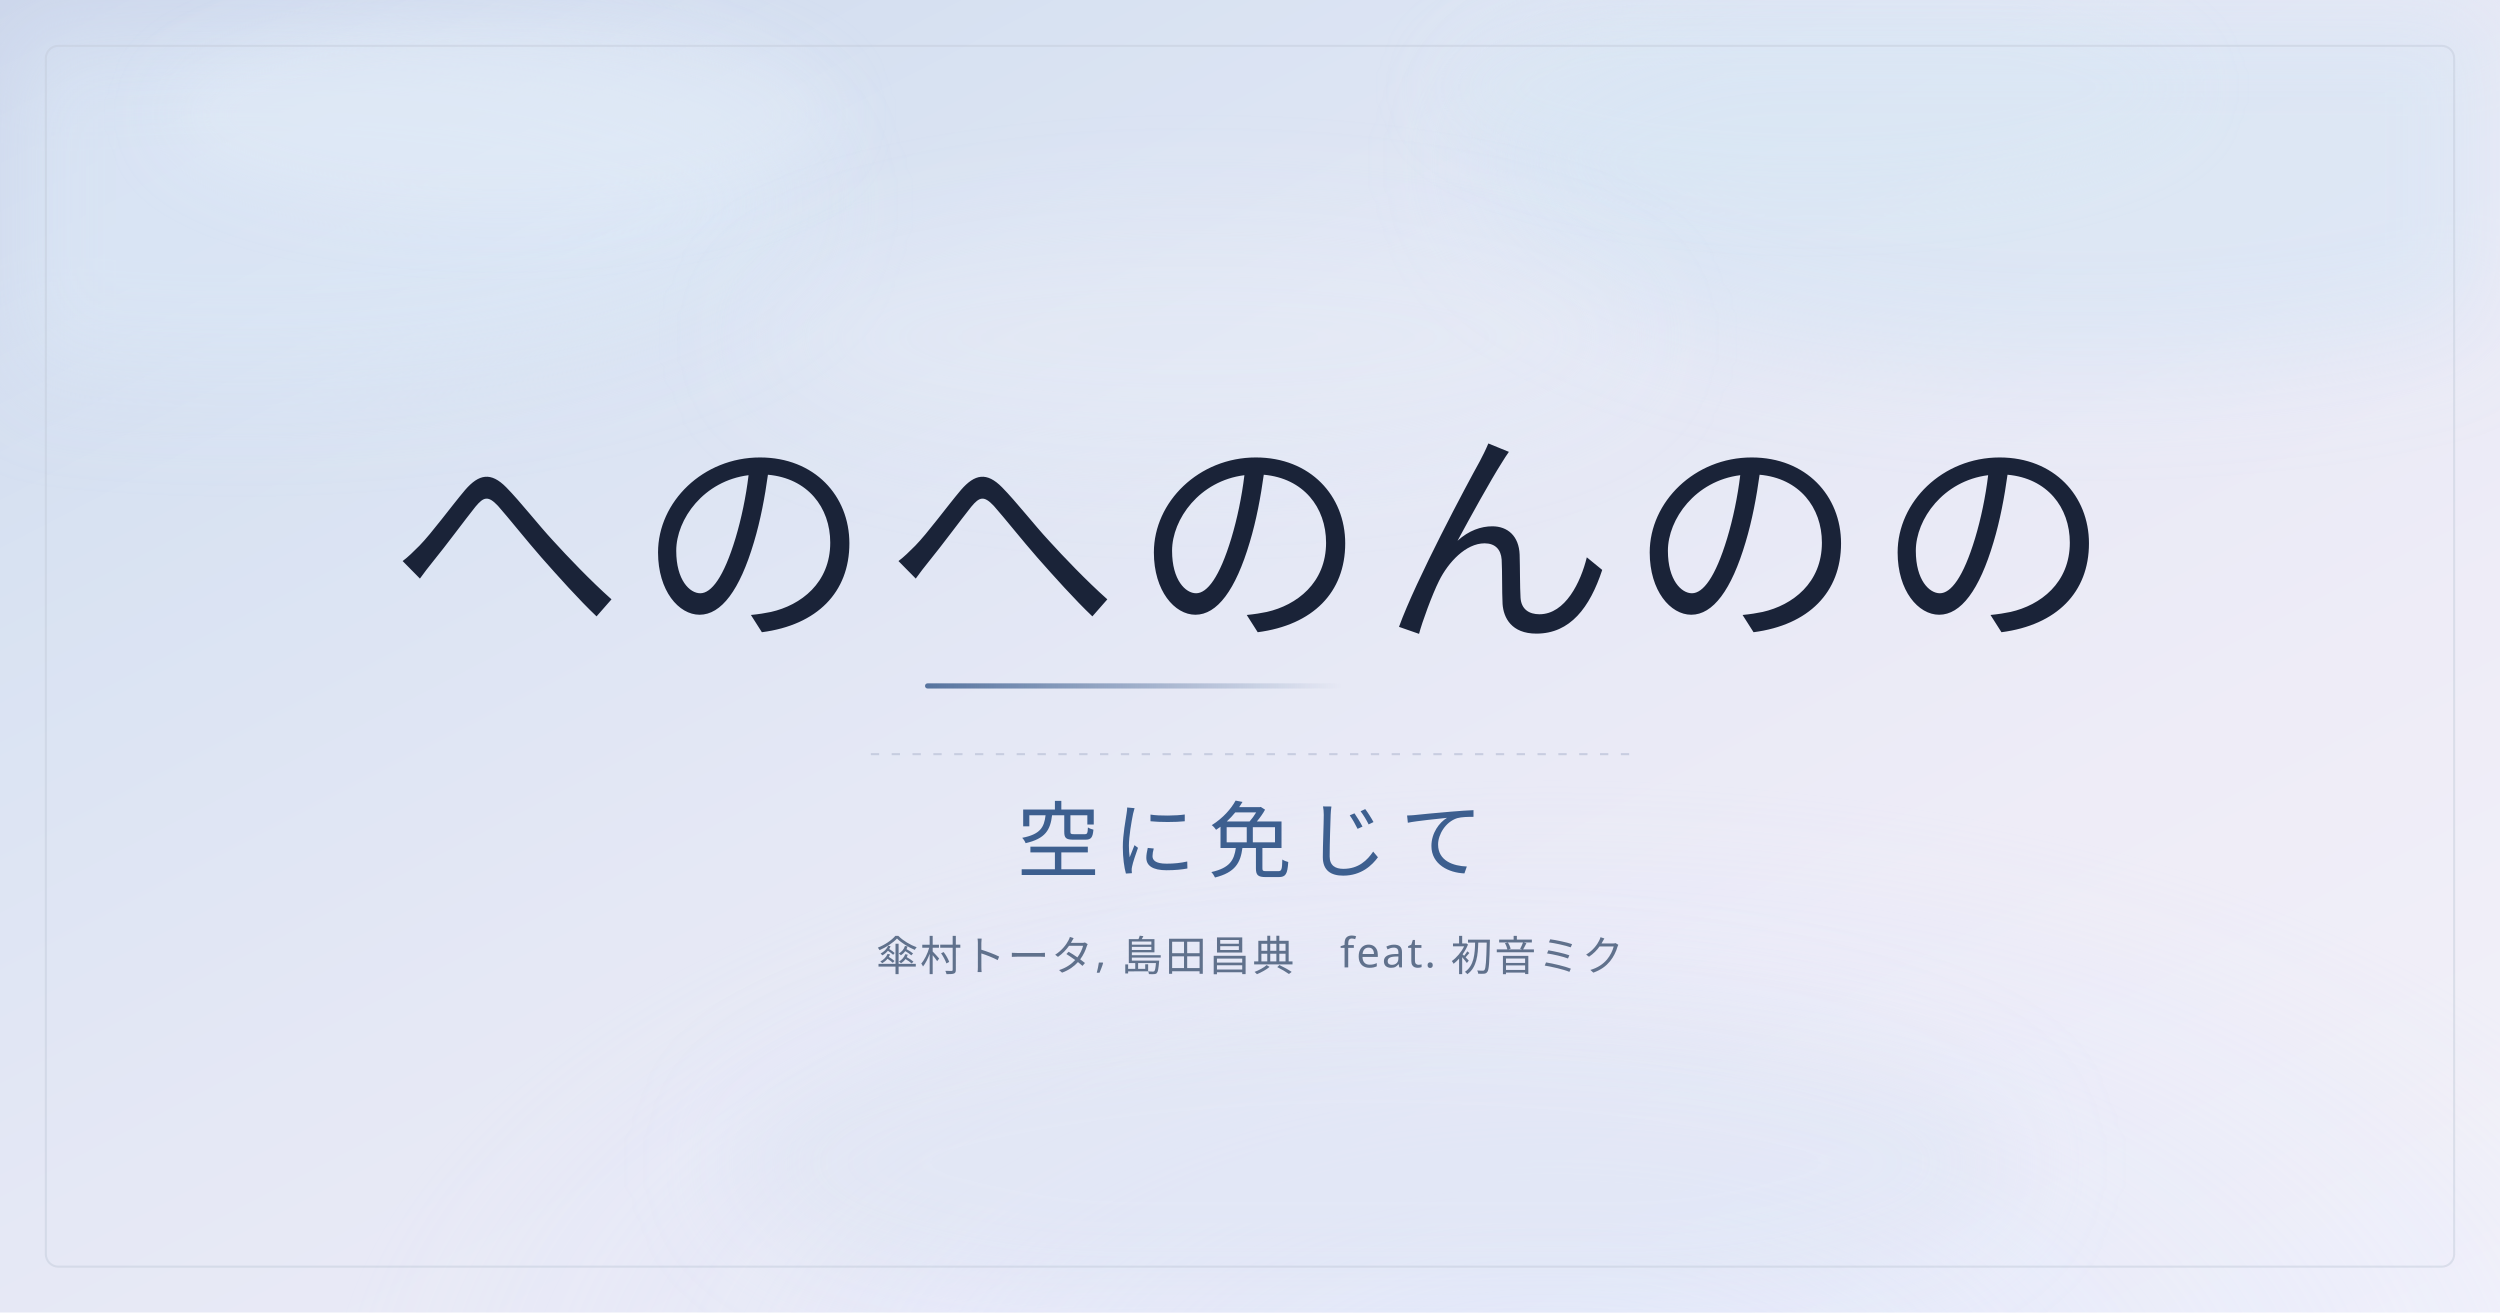
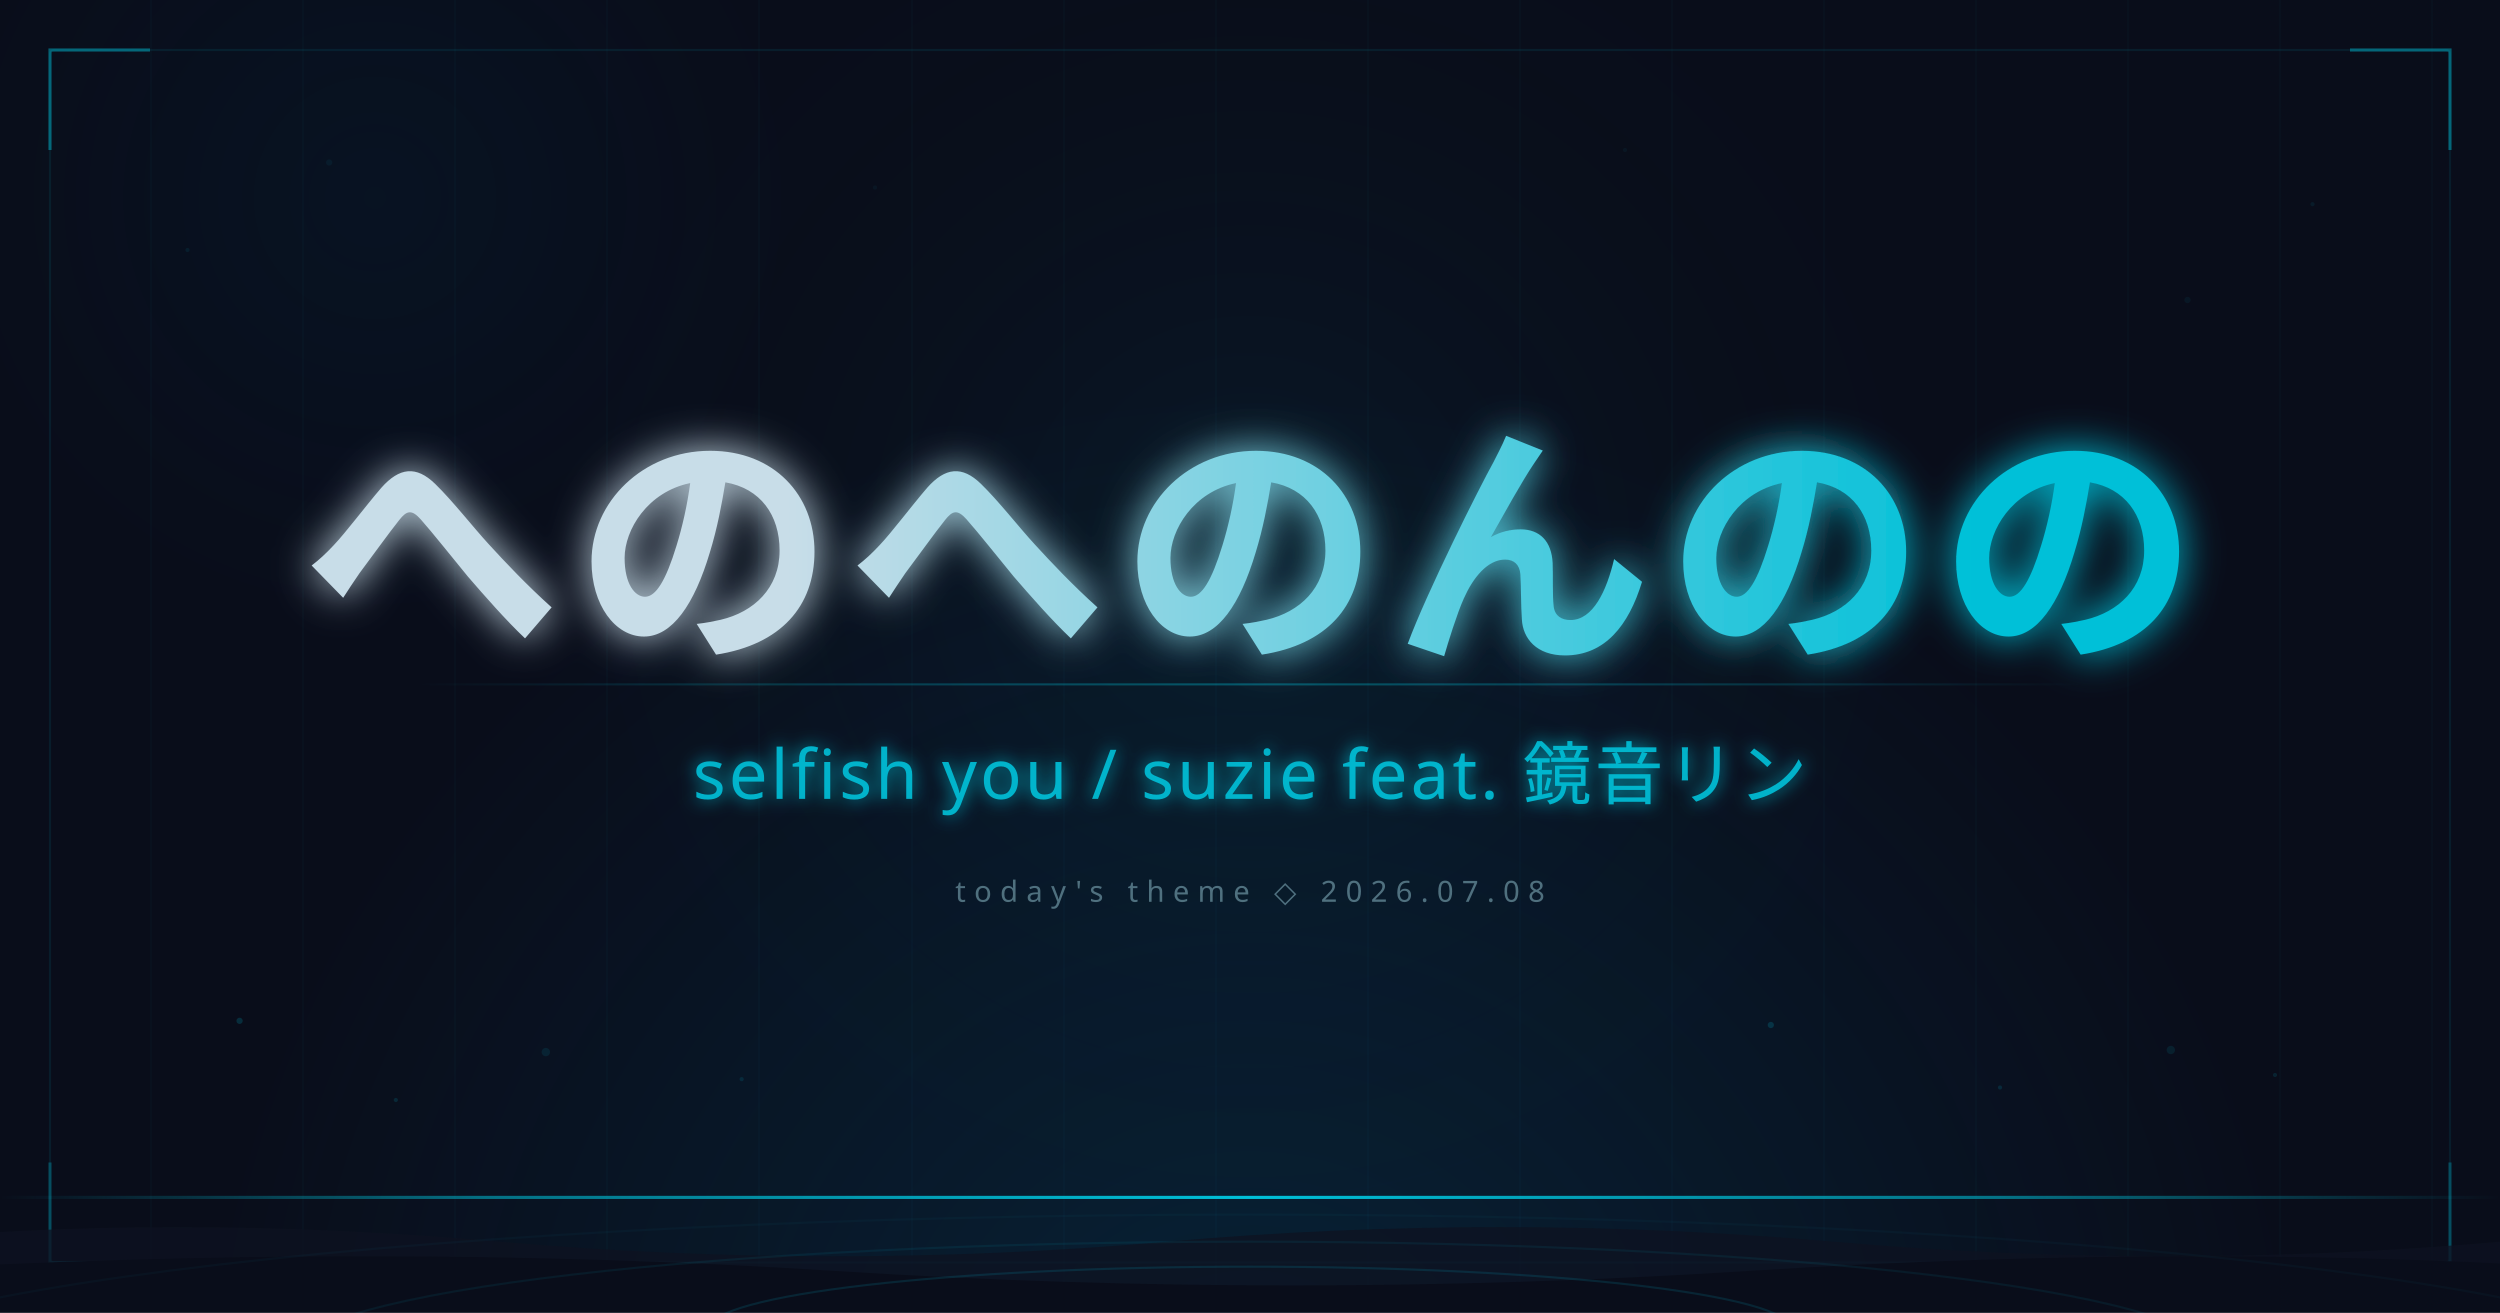
<svg xmlns="http://www.w3.org/2000/svg" width="1200" height="630" viewBox="0 0 1200 630">
  <defs>
-     <linearGradient id="bg" x1="0" y1="0" x2="1" y2="1">
-       <stop offset="0%" stop-color="#ccd6eb" />
-       <stop offset="22%" stop-color="#d8e2f2" />
-       <stop offset="48%" stop-color="#e5e8f5" />
-       <stop offset="72%" stop-color="#eeecf7" />
-       <stop offset="100%" stop-color="#f2f1f9" />
+     <linearGradient id="g-title" gradientUnits="userSpaceOnUse" x1="155" y1="265" x2="1045" y2="265">
+       <stop offset="25%" stop-color="#c8dde8" />
+       <stop offset="90%" stop-color="#00c0d8" />
    </linearGradient>
-     <radialGradient id="glow" cx="62%" cy="108%" r="75%">
-       <stop offset="0%" stop-color="#d2e1ff" stop-opacity="0.42" />
-       <stop offset="65%" stop-color="#d2e1ff" stop-opacity="0" />
+     <radialGradient id="g-sea" gradientUnits="userSpaceOnUse" cx="600" cy="693" r="780">
+       <stop offset="0%" stop-color="#006e9b" stop-opacity="0.22" />
+       <stop offset="65%" stop-color="#006e9b" stop-opacity="0" />
+       <stop offset="100%" stop-color="#090d1a" stop-opacity="0" />
    </radialGradient>
-     <linearGradient id="beam" x1="0" y1="0" x2="1" y2="0">
-       <stop offset="0%" stop-color="#3d5f8f" stop-opacity="0.85" />
-       <stop offset="100%" stop-color="#3d5f8f" stop-opacity="0" />
+     <radialGradient id="g-tl" gradientUnits="userSpaceOnUse" cx="180" cy="95" r="370">
+       <stop offset="0%" stop-color="#003755" stop-opacity="0.14" />
+       <stop offset="55%" stop-color="#003755" stop-opacity="0" />
+       <stop offset="100%" stop-color="#090d1a" stop-opacity="0" />
+     </radialGradient>
+     <radialGradient id="g-mid" gradientUnits="userSpaceOnUse" cx="600" cy="265" r="360">
+       <stop offset="0%" stop-color="#00c0d8" stop-opacity="0.07" />
+       <stop offset="100%" stop-color="#090d1a" stop-opacity="0" />
+     </radialGradient>
+     <linearGradient id="g-hline" gradientUnits="userSpaceOnUse" x1="0" y1="0" x2="1200" y2="0">
+       <stop offset="0%" stop-color="#00c0d8" stop-opacity="0" />
+       <stop offset="20%" stop-color="#00c0d8" stop-opacity="0.55" />
+       <stop offset="50%" stop-color="#00c0d8" stop-opacity="1" />
+       <stop offset="80%" stop-color="#00c0d8" stop-opacity="0.55" />
+       <stop offset="100%" stop-color="#00c0d8" stop-opacity="0" />
    </linearGradient>
-     <filter id="cf" x="-65%" y="-65%" width="230%" height="230%">
-       <feGaussianBlur stdDeviation="24" />
+     <linearGradient id="g-sep" gradientUnits="userSpaceOnUse" x1="200" y1="0" x2="1000" y2="0">
+       <stop offset="0%" stop-color="#00c0d8" stop-opacity="0" />
+       <stop offset="20%" stop-color="#00c0d8" stop-opacity="0.45" />
+       <stop offset="50%" stop-color="#00c0d8" stop-opacity="0.80" />
+       <stop offset="80%" stop-color="#00c0d8" stop-opacity="0.45" />
+       <stop offset="100%" stop-color="#00c0d8" stop-opacity="0" />
+     </linearGradient>
+     <pattern id="p-rain" x="0" y="0" width="73" height="630" patternUnits="userSpaceOnUse">
+       <rect x="72" y="0" width="1" height="630" fill="#00c0d8" fill-opacity="0.025" />
+     </pattern>
+     <filter id="f-title" x="-6%" y="-28%" width="112%" height="156%">
+       <feGaussianBlur in="SourceGraphic" stdDeviation="10" result="blur" />
+       <feMerge>
+         <feMergeNode in="blur" />
+         <feMergeNode in="SourceGraphic" />
+       </feMerge>
    </filter>
-     <filter id="cf2" x="-40%" y="-40%" width="180%" height="180%">
-       <feGaussianBlur stdDeviation="14" />
+     <filter id="f-accent" x="-4%" y="-32%" width="108%" height="164%">
+       <feGaussianBlur in="SourceGraphic" stdDeviation="4" result="blur" />
+       <feMerge>
+         <feMergeNode in="blur" />
+         <feMergeNode in="SourceGraphic" />
+       </feMerge>
    </filter>
  </defs>
-   <rect width="1200" height="630" fill="url(#bg)" />
-   <rect width="1200" height="630" fill="url(#glow)" />
-   <ellipse cx="115" cy="98" rx="270" ry="85" fill="#dde8f7" fill-opacity="0.62" filter="url(#cf)" />
-   <ellipse cx="240" cy="55" rx="160" ry="48" fill="#e4edf9" fill-opacity="0.45" filter="url(#cf2)" />
-   <ellipse cx="1000" cy="78" rx="290" ry="98" fill="#d5e3f3" fill-opacity="0.55" filter="url(#cf)" />
-   <ellipse cx="870" cy="42" rx="180" ry="50" fill="#dce8f4" fill-opacity="0.38" filter="url(#cf2)" />
-   <ellipse cx="575" cy="162" rx="210" ry="54" fill="#eaeff9" fill-opacity="0.36" filter="url(#cf)" />
-   <ellipse cx="660" cy="558" rx="310" ry="82" fill="#dae3f0" fill-opacity="0.35" filter="url(#cf)" />
-   <rect x="22" y="22" width="1156" height="586" rx="6" fill="none" stroke="#c3cad8" stroke-width="1" stroke-opacity="0.48" />
-   <text x="600" y="300" font-family="serif" font-size="112" fill="#1a2338" text-anchor="middle" letter-spacing="7">へのへのんのの</text>
-   <rect x="444" y="328" width="200" height="2.5" rx="1.25" fill="url(#beam)" />
-   <line x1="418" y1="362" x2="782" y2="362" stroke="#bcc3d9" stroke-width="1" stroke-dasharray="4 6" stroke-opacity="0.72" />
-   <text x="600" y="418" font-family="serif" font-size="40" fill="#3d5f8f" text-anchor="middle" letter-spacing="6">空に免じて</text>
-   <text x="600" y="466" font-family="sans-serif" font-size="20" fill="#3a506e" fill-opacity="0.78" text-anchor="middle" letter-spacing="1">傘村トータ, 島田昌典　feat. 初音ミク</text>
+   <rect width="1200" height="630" fill="#090d1a" />
+   <rect width="1200" height="630" fill="url(#g-sea)" />
+   <rect width="1200" height="630" fill="url(#g-tl)" />
+   <rect width="1200" height="630" fill="url(#g-mid)" />
+   <rect width="1200" height="630" fill="url(#p-rain)" />
+   <rect x="24" y="24" width="1152" height="582" rx="2" fill="none" stroke="#00c0d8" stroke-opacity="0.09" stroke-width="1" />
+   <polyline points="24,72 24,24 72,24" fill="none" stroke="#00c0d8" stroke-opacity="0.45" stroke-width="1.5" />
+   <polyline points="1128,24 1176,24 1176,72" fill="none" stroke="#00c0d8" stroke-opacity="0.45" stroke-width="1.5" />
+   <polyline points="24,558 24,606 72,606" fill="none" stroke="#00c0d8" stroke-opacity="0.30" stroke-width="1.5" />
+   <polyline points="1128,606 1176,606 1176,558" fill="none" stroke="#00c0d8" stroke-opacity="0.30" stroke-width="1.5" />
+   <rect x="0" y="574" width="1200" height="1.5" fill="url(#g-hline)" />
+   <path d="M-60 596 Q80 582 240 596 Q400 610 560 596          Q720 582 880 596 Q1040 610 1200 596 L1260 598 L1260 630 L-60 630Z" fill="#0d1220" opacity="0.75" />
+   <path d="M-60 610 Q180 596 400 610 Q620 624 840 610          Q1060 596 1260 610 L1260 630 L-60 630Z" fill="#090d1a" />
+   <ellipse cx="600" cy="638" rx="260" ry="30" fill="none" stroke="#00c0d8" stroke-opacity="0.14" stroke-width="1" />
+   <ellipse cx="600" cy="650" rx="460" ry="54" fill="none" stroke="#00c0d8" stroke-opacity="0.08" stroke-width="1" />
+   <ellipse cx="600" cy="665" rx="700" ry="82" fill="none" stroke="#00c0d8" stroke-opacity="0.04" stroke-width="1" />
+   <circle cx="115" cy="490" r="1.5" fill="#00c0d8" fill-opacity="0.18" />
+   <circle cx="190" cy="528" r="1" fill="#00c0d8" fill-opacity="0.14" />
+   <circle cx="262" cy="505" r="2" fill="#00c0d8" fill-opacity="0.10" />
+   <circle cx="356" cy="518" r="1" fill="#00c0d8" fill-opacity="0.12" />
+   <circle cx="850" cy="492" r="1.5" fill="#00c0d8" fill-opacity="0.18" />
+   <circle cx="960" cy="522" r="1" fill="#00c0d8" fill-opacity="0.14" />
+   <circle cx="1042" cy="504" r="2" fill="#00c0d8" fill-opacity="0.10" />
+   <circle cx="1092" cy="516" r="1" fill="#00c0d8" fill-opacity="0.12" />
+   <circle cx="90" cy="120" r="1" fill="#00c0d8" fill-opacity="0.08" />
+   <circle cx="158" cy="78" r="1.5" fill="#00c0d8" fill-opacity="0.06" />
+   <circle cx="420" cy="90" r="1" fill="#00c0d8" fill-opacity="0.05" />
+   <circle cx="780" cy="72" r="1" fill="#00c0d8" fill-opacity="0.05" />
+   <circle cx="1110" cy="98" r="1" fill="#00c0d8" fill-opacity="0.08" />
+   <circle cx="1050" cy="144" r="1.5" fill="#00c0d8" fill-opacity="0.06" />
+   <text x="600" y="265" text-anchor="middle" dominant-baseline="middle" font-family="sans-serif" font-size="124" font-weight="bold" fill="url(#g-title)" filter="url(#f-title)" letter-spacing="7">へのへのんのの</text>
+   <rect x="200" y="328" width="800" height="1" fill="url(#g-sep)" opacity="0.45" />
+   <text x="600" y="372" text-anchor="middle" dominant-baseline="middle" font-family="sans-serif" font-size="33" fill="#00c0d8" fill-opacity="0.90" filter="url(#f-accent)" letter-spacing="1.5">selfish you / suzie feat. 鏡音リン</text>
+   <text x="600" y="428" text-anchor="middle" dominant-baseline="middle" font-family="sans-serif" font-size="14" fill="#7faab8" fill-opacity="0.60" letter-spacing="4">today's theme  ◇  2026.07.08</text>
</svg>
